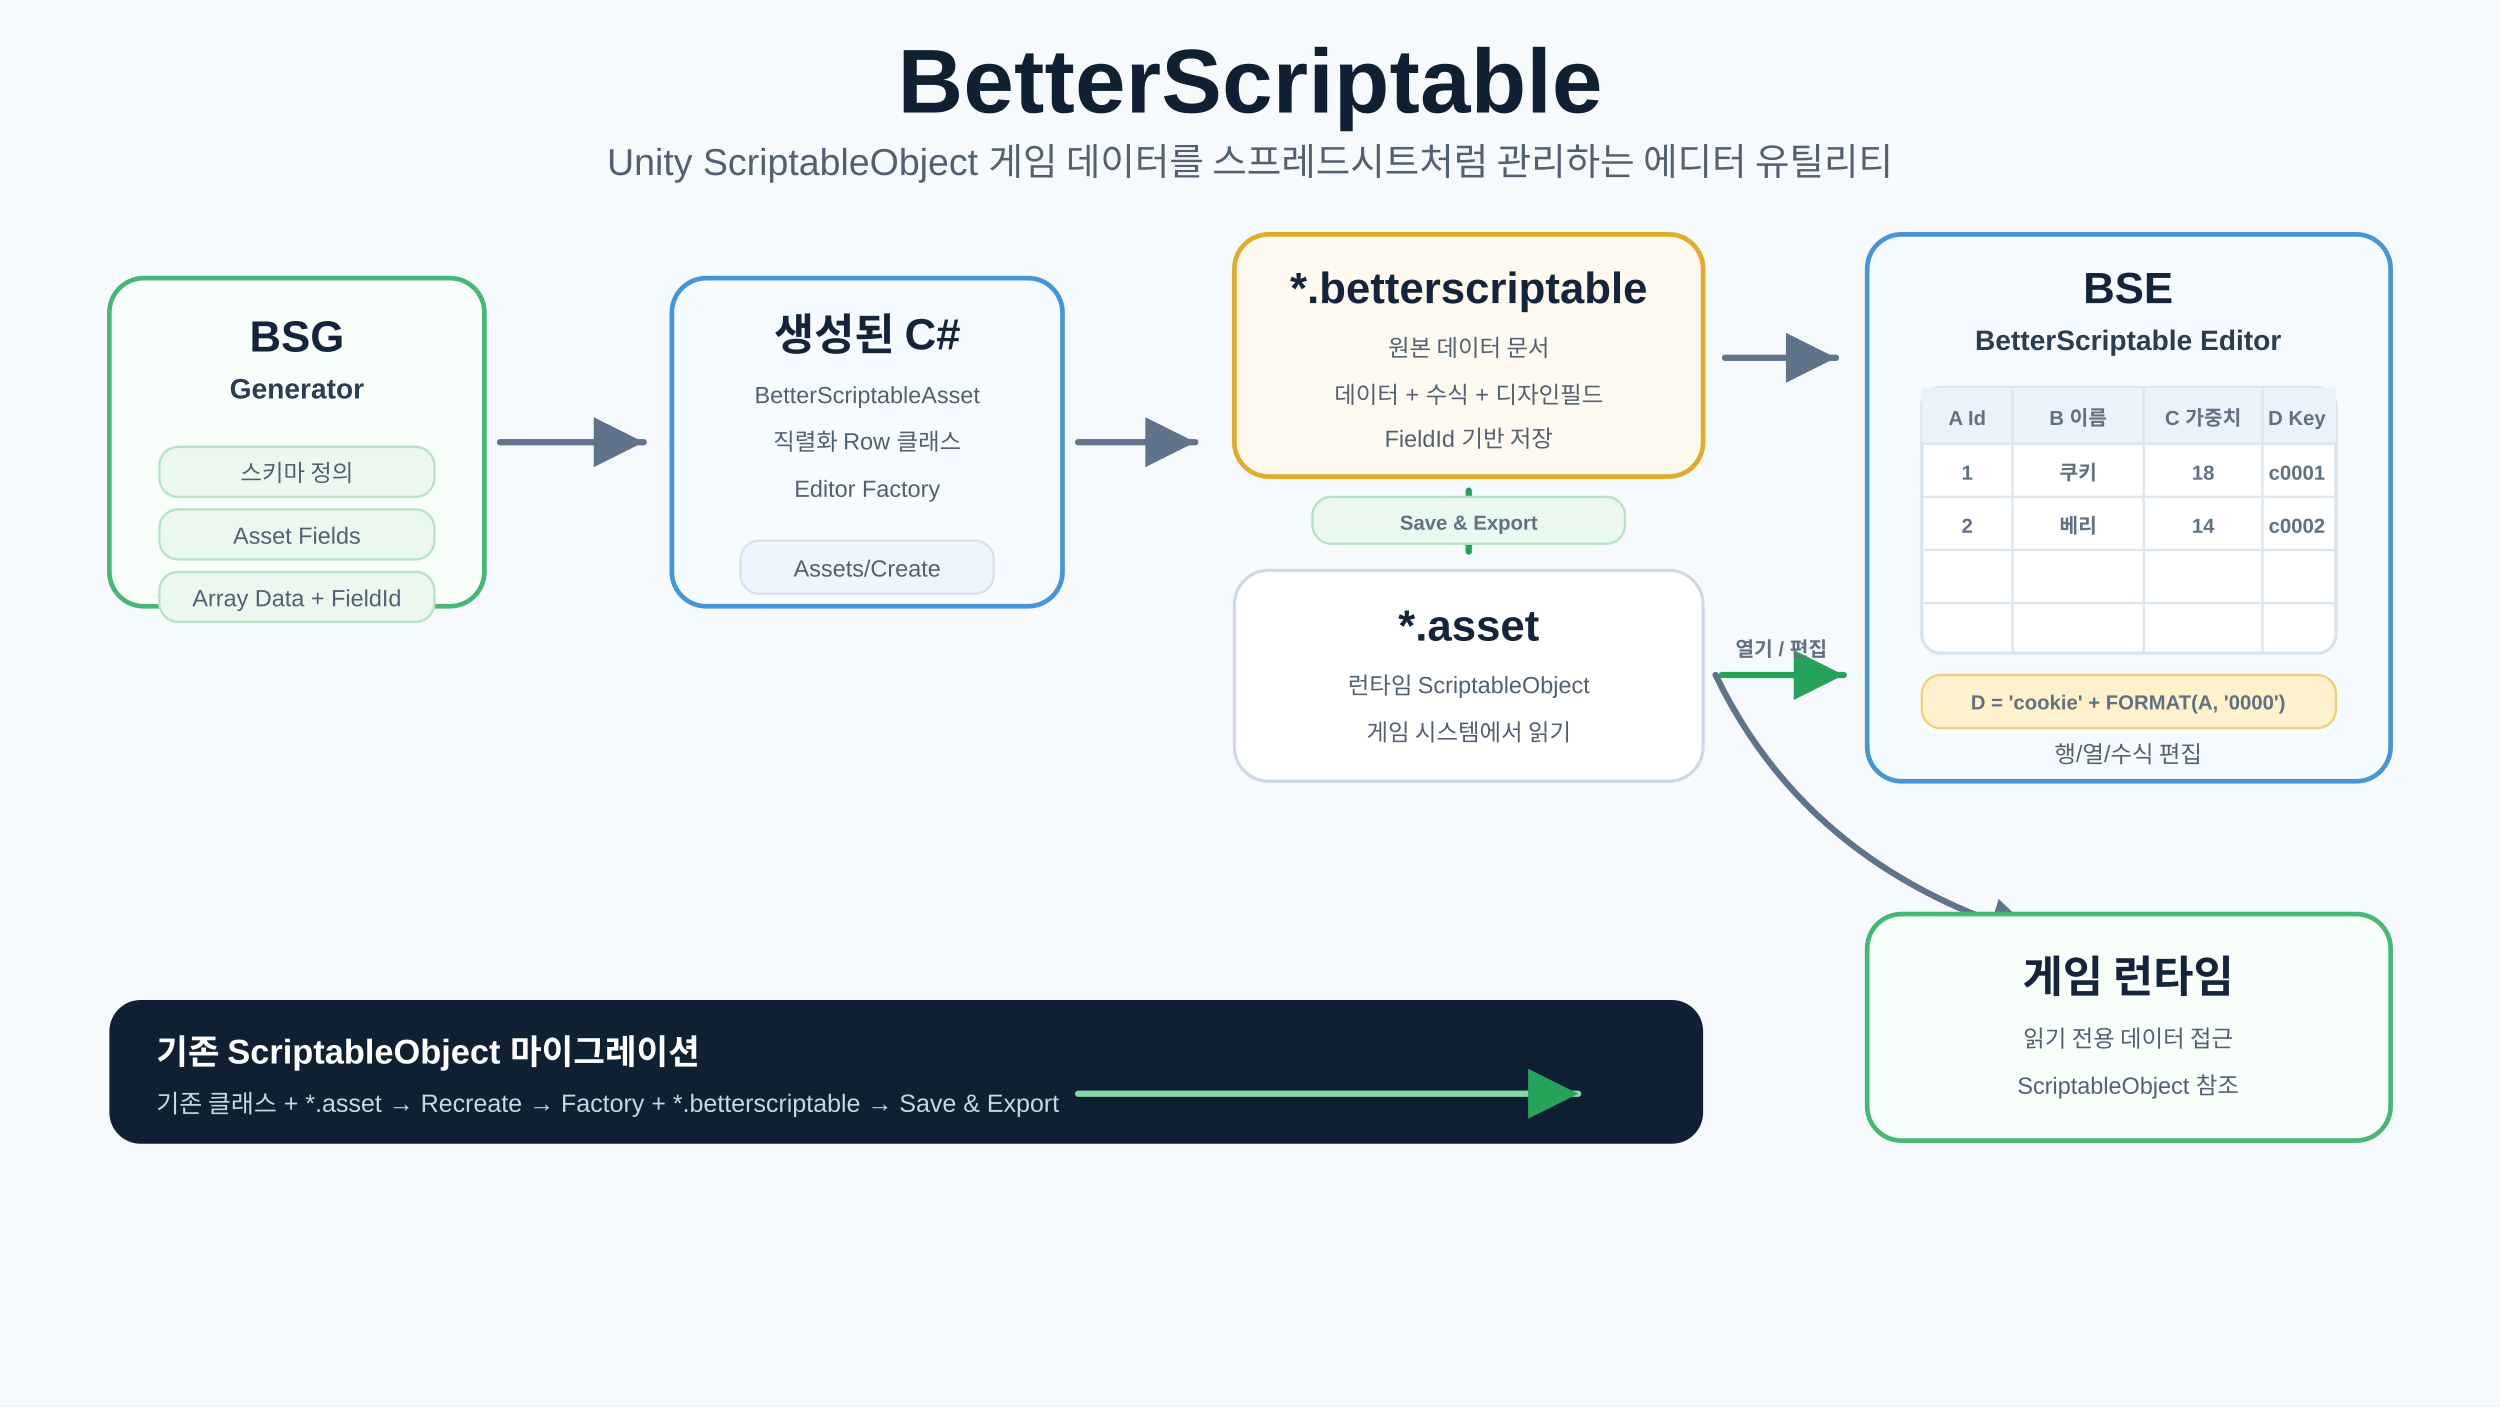
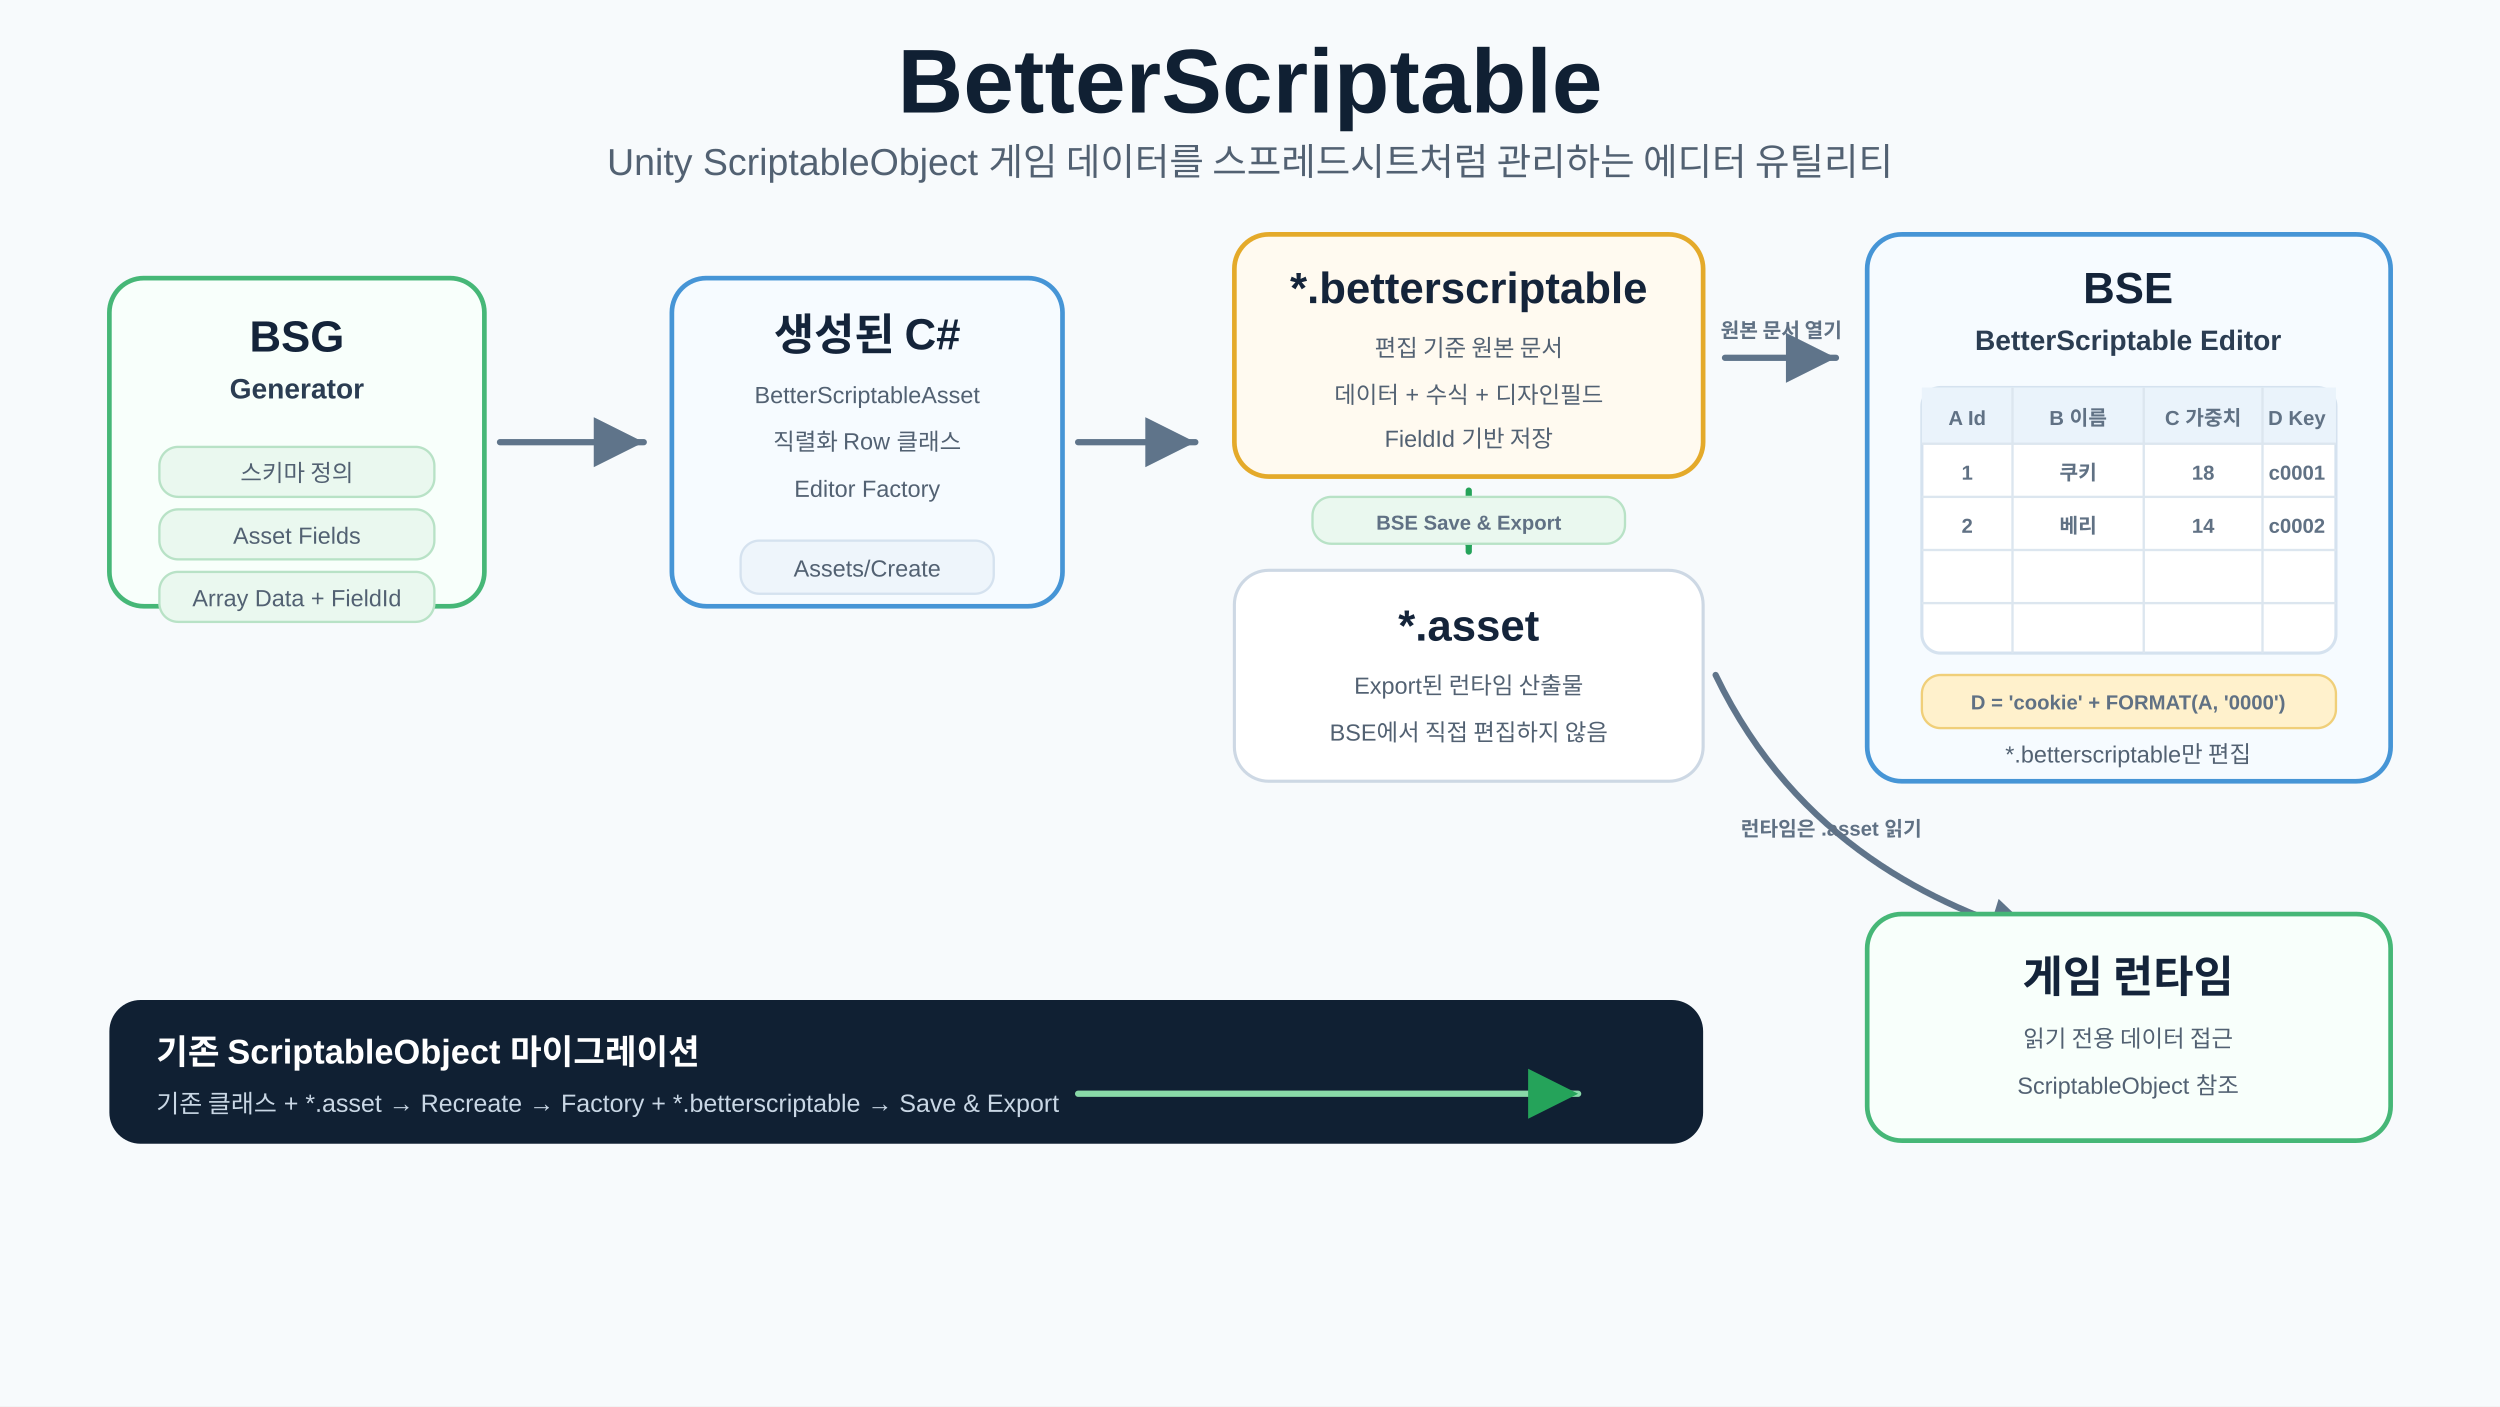
<svg xmlns="http://www.w3.org/2000/svg" viewBox="0 0 1600 900" role="img" aria-labelledby="title desc">
  <defs>
    <style>
      .bg { fill: #f7fafc; }
      .title { font: 800 58px Arial, 'Apple SD Gothic Neo', sans-serif; fill: #102033; letter-spacing: .2px; }
      .subtitle { font: 400 24px Arial, 'Apple SD Gothic Neo', sans-serif; fill: #526172; }
      .box { fill: #ffffff; stroke: #cdd8e4; stroke-width: 2; rx: 22; }
      .box-strong { fill: #f8fffb; stroke: #46b777; stroke-width: 3; rx: 22; }
      .box-blue { fill: #f6fbff; stroke: #4695d6; stroke-width: 3; rx: 22; }
      .box-yellow { fill: #fffaf0; stroke: #e4aa2a; stroke-width: 3; rx: 22; }
      .heading { font: 800 28px Arial, 'Apple SD Gothic Neo', sans-serif; fill: #14243a; }
      .label { font: 600 18px Arial, 'Apple SD Gothic Neo', sans-serif; fill: #2b3d52; }
      .small { font: 500 15px Arial, 'Apple SD Gothic Neo', sans-serif; fill: #526172; }
      .tiny { font: 600 13px Arial, 'Apple SD Gothic Neo', sans-serif; fill: #607184; }
      .pill { fill: #eef5fb; stroke: #d5e2ef; stroke-width: 1.5; rx: 12; }
      .pill-green { fill: #eaf8ef; stroke: #b8e2c6; stroke-width: 1.5; rx: 12; }
      .pill-yellow { fill: #fff1cc; stroke: #f0cf79; stroke-width: 1.5; rx: 12; }
      .arrow { stroke: #5f748a; stroke-width: 4; fill: none; stroke-linecap: round; stroke-linejoin: round; marker-end: url(#arrowhead); }
      .export { stroke: #25a35a; stroke-width: 4; fill: none; stroke-linecap: round; stroke-linejoin: round; marker-end: url(#arrowhead-green); }
      .grid-line { stroke: #dce6ef; stroke-width: 1.5; }
      .grid-head { fill: #eaf3fb; }
      .bottom { fill: #102033; rx: 20; }
      .bottomText { font: 700 22px Arial, 'Apple SD Gothic Neo', sans-serif; fill: #ffffff; }
      .bottomSmall { font: 500 16px Arial, 'Apple SD Gothic Neo', sans-serif; fill: #c9d7e5; }
    </style>
    <marker id="arrowhead" markerWidth="12" markerHeight="12" refX="10" refY="6" orient="auto">
      <path d="M2,2 L10,6 L2,10 Z" fill="#5f748a" />
    </marker>
    <marker id="arrowhead-green" markerWidth="12" markerHeight="12" refX="10" refY="6" orient="auto">
      <path d="M2,2 L10,6 L2,10 Z" fill="#25a35a" />
    </marker>
  </defs>
  <rect class="bg" width="1600" height="900" />
  <text x="800" y="72" text-anchor="middle" class="title">BetterScriptable</text>
  <text x="800" y="112" text-anchor="middle" class="subtitle">Unity ScriptableObject 게임 데이터를 스프레드시트처럼 관리하는 에디터 유틸리티</text>
  <rect x="70" y="178" width="240" height="210" class="box-strong" />
  <text x="190" y="225" text-anchor="middle" class="heading">BSG</text>
  <text x="190" y="255" text-anchor="middle" class="label">Generator</text>
  <rect x="102" y="286" width="176" height="32" class="pill-green" />
  <text x="190" y="308" text-anchor="middle" class="small">스키마 정의</text>
  <rect x="102" y="326" width="176" height="32" class="pill-green" />
  <text x="190" y="348" text-anchor="middle" class="small">Asset Fields</text>
  <rect x="102" y="366" width="176" height="32" class="pill-green" />
  <text x="190" y="388" text-anchor="middle" class="small">Array Data + FieldId</text>
  <path class="arrow" d="M320 283 H412" />
  <rect x="430" y="178" width="250" height="210" class="box-blue" />
  <text x="555" y="224" text-anchor="middle" class="heading">생성된 C#</text>
  <text x="555" y="258" text-anchor="middle" class="small">BetterScriptableAsset</text>
  <text x="555" y="288" text-anchor="middle" class="small">직렬화 Row 클래스</text>
  <text x="555" y="318" text-anchor="middle" class="small">Editor Factory</text>
  <rect x="474" y="346" width="162" height="34" class="pill" />
  <text x="555" y="369" text-anchor="middle" class="small">Assets/Create</text>
  <path class="arrow" d="M690 283 H765" />
  <rect x="790" y="150" width="300" height="155" class="box-yellow" />
  <text x="940" y="194" text-anchor="middle" class="heading">*.betterscriptable</text>
-   <text x="940" y="228" text-anchor="middle" class="small">원본 데이터 문서</text>
+   <text x="940" y="228" text-anchor="middle" class="small">편집 기준 원본 문서</text>
  <text x="940" y="258" text-anchor="middle" class="small">데이터 + 수식 + 디자인필드</text>
  <text x="940" y="286" text-anchor="middle" class="small">FieldId 기반 저장</text>
  <rect x="790" y="365" width="300" height="135" class="box" />
  <text x="940" y="410" text-anchor="middle" class="heading">*.asset</text>
-   <text x="940" y="444" text-anchor="middle" class="small">런타임 ScriptableObject</text>
-   <text x="940" y="474" text-anchor="middle" class="small">게임 시스템에서 읽기</text>
+   <text x="940" y="444" text-anchor="middle" class="small">Export된 런타임 산출물</text>
+   <text x="940" y="474" text-anchor="middle" class="small">BSE에서 직접 편집하지 않음</text>
  <path class="export" d="M940 314 V353" />
  <rect x="840" y="318" width="200" height="30" class="pill-green" />
-   <text x="940" y="339" text-anchor="middle" class="tiny">Save &amp; Export</text>
+   <text x="940" y="339" text-anchor="middle" class="tiny">BSE Save &amp; Export</text>
  <path class="arrow" d="M1104 229 H1175" />
+   <text x="1140" y="216" text-anchor="middle" class="tiny">원본 문서 열기</text>
  <rect x="1195" y="150" width="335" height="350" class="box-blue" />
  <text x="1362" y="194" text-anchor="middle" class="heading">BSE</text>
  <text x="1362" y="224" text-anchor="middle" class="label">BetterScriptable Editor</text>
  <rect x="1230" y="248" width="265" height="170" rx="12" fill="#ffffff" stroke="#d5e2ef" stroke-width="2" />
  <rect x="1230" y="248" width="265" height="36" class="grid-head" />
  <line x1="1288" y1="248" x2="1288" y2="418" class="grid-line" />
  <line x1="1372" y1="248" x2="1372" y2="418" class="grid-line" />
  <line x1="1448" y1="248" x2="1448" y2="418" class="grid-line" />
  <line x1="1230" y1="284" x2="1495" y2="284" class="grid-line" />
  <line x1="1230" y1="318" x2="1495" y2="318" class="grid-line" />
  <line x1="1230" y1="352" x2="1495" y2="352" class="grid-line" />
  <line x1="1230" y1="386" x2="1495" y2="386" class="grid-line" />
  <text x="1259" y="272" text-anchor="middle" class="tiny">A Id</text>
  <text x="1330" y="272" text-anchor="middle" class="tiny">B 이름</text>
  <text x="1410" y="272" text-anchor="middle" class="tiny">C 가중치</text>
  <text x="1470" y="272" text-anchor="middle" class="tiny">D Key</text>
  <text x="1259" y="307" text-anchor="middle" class="tiny">1</text>
  <text x="1330" y="307" text-anchor="middle" class="tiny">쿠키</text>
  <text x="1410" y="307" text-anchor="middle" class="tiny">18</text>
  <text x="1470" y="307" text-anchor="middle" class="tiny">c0001</text>
  <text x="1259" y="341" text-anchor="middle" class="tiny">2</text>
  <text x="1330" y="341" text-anchor="middle" class="tiny">베리</text>
  <text x="1410" y="341" text-anchor="middle" class="tiny">14</text>
  <text x="1470" y="341" text-anchor="middle" class="tiny">c0002</text>
  <rect x="1230" y="432" width="265" height="34" class="pill-yellow" />
  <text x="1362" y="454" text-anchor="middle" class="tiny">D = 'cookie' + FORMAT(A, '0000')</text>
-   <text x="1362" y="488" text-anchor="middle" class="small">행/열/수식 편집</text>
-   <path class="export" d="M1102 432 H1180" />
-   <text x="1140" y="420" text-anchor="middle" class="tiny" fill="#25a35a">열기 / 편집</text>
+   <text x="1362" y="488" text-anchor="middle" class="small">*.betterscriptable만 편집</text>
  <path class="arrow" d="M1098 432 C1150 540 1240 580 1305 600" />
+   <text x="1172" y="535" text-anchor="middle" class="tiny">런타임은 .asset 읽기</text>
  <rect x="1195" y="585" width="335" height="145" class="box-strong" />
  <text x="1362" y="635" text-anchor="middle" class="heading">게임 런타임</text>
  <text x="1362" y="670" text-anchor="middle" class="small">읽기 전용 데이터 접근</text>
  <text x="1362" y="700" text-anchor="middle" class="small">ScriptableObject 참조</text>
  <rect x="70" y="640" width="1020" height="92" class="bottom" />
  <text x="100" y="681" class="bottomText">기존 ScriptableObject 마이그레이션</text>
  <text x="100" y="712" class="bottomSmall">기존 클래스 + *.asset → Recreate → Factory + *.betterscriptable → Save &amp; Export</text>
  <path d="M690 700 H1010" stroke="#89d9a8" stroke-width="4" fill="none" stroke-linecap="round" marker-end="url(#arrowhead-green)" />
</svg>
